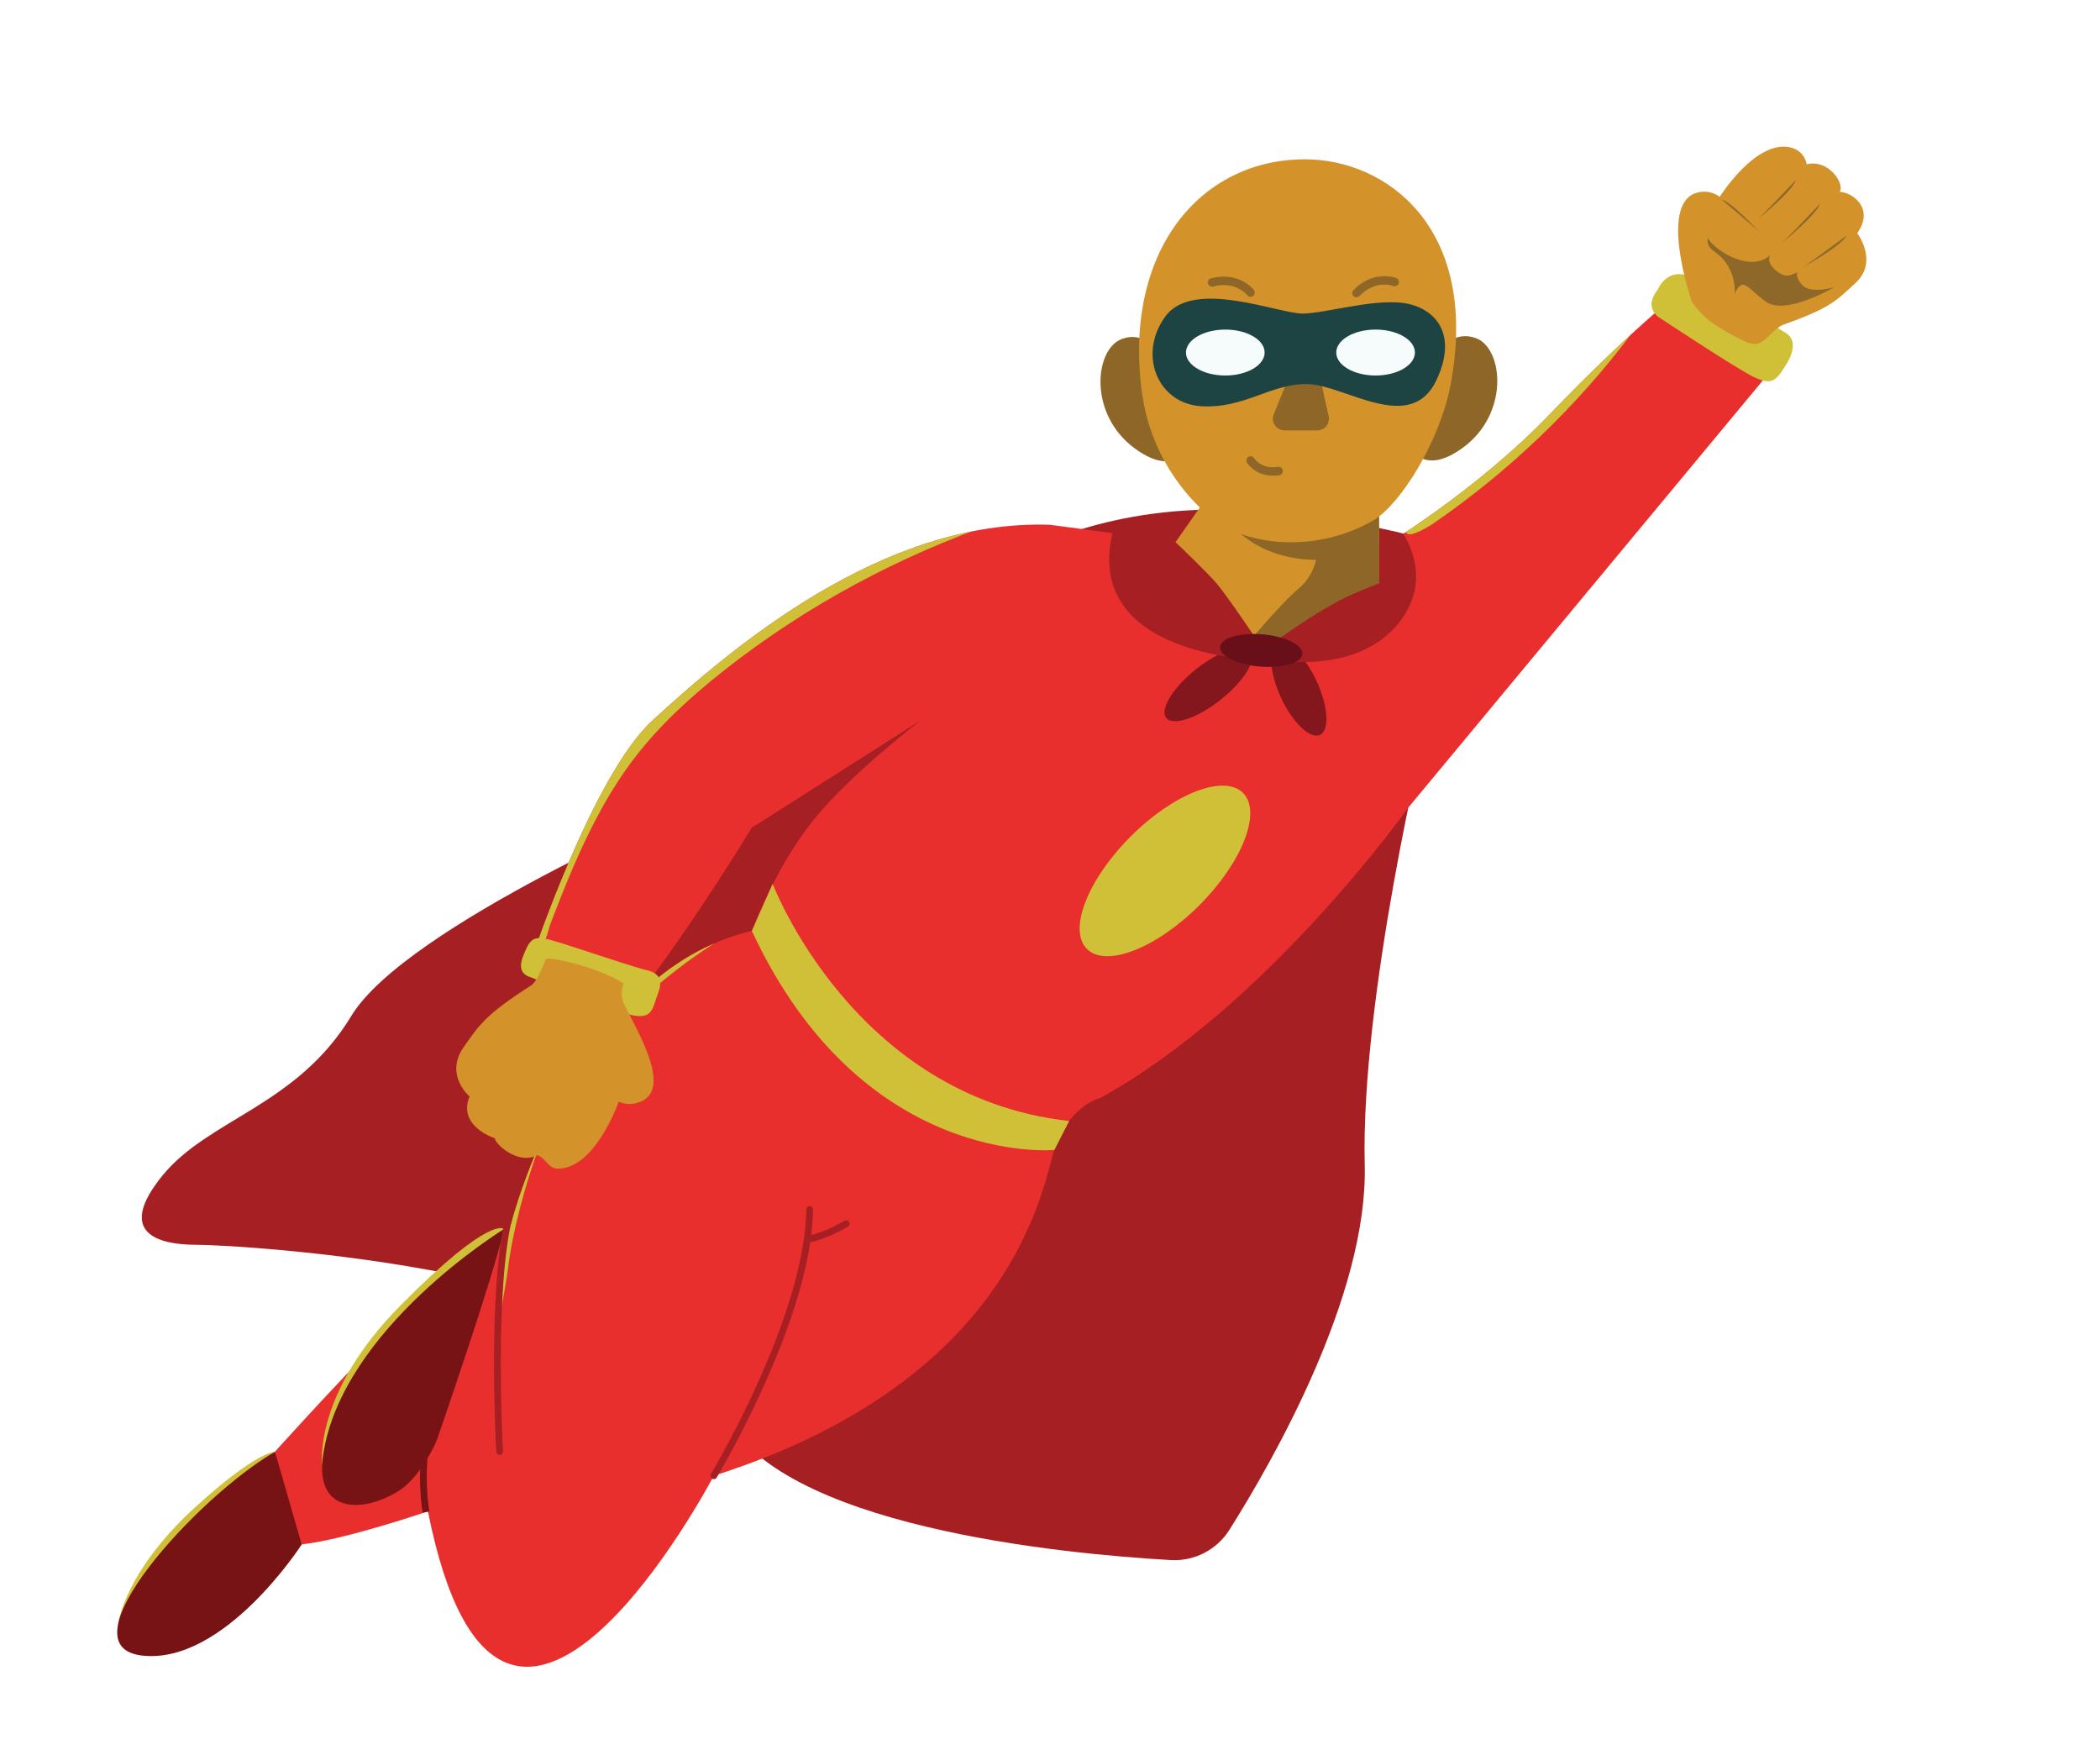
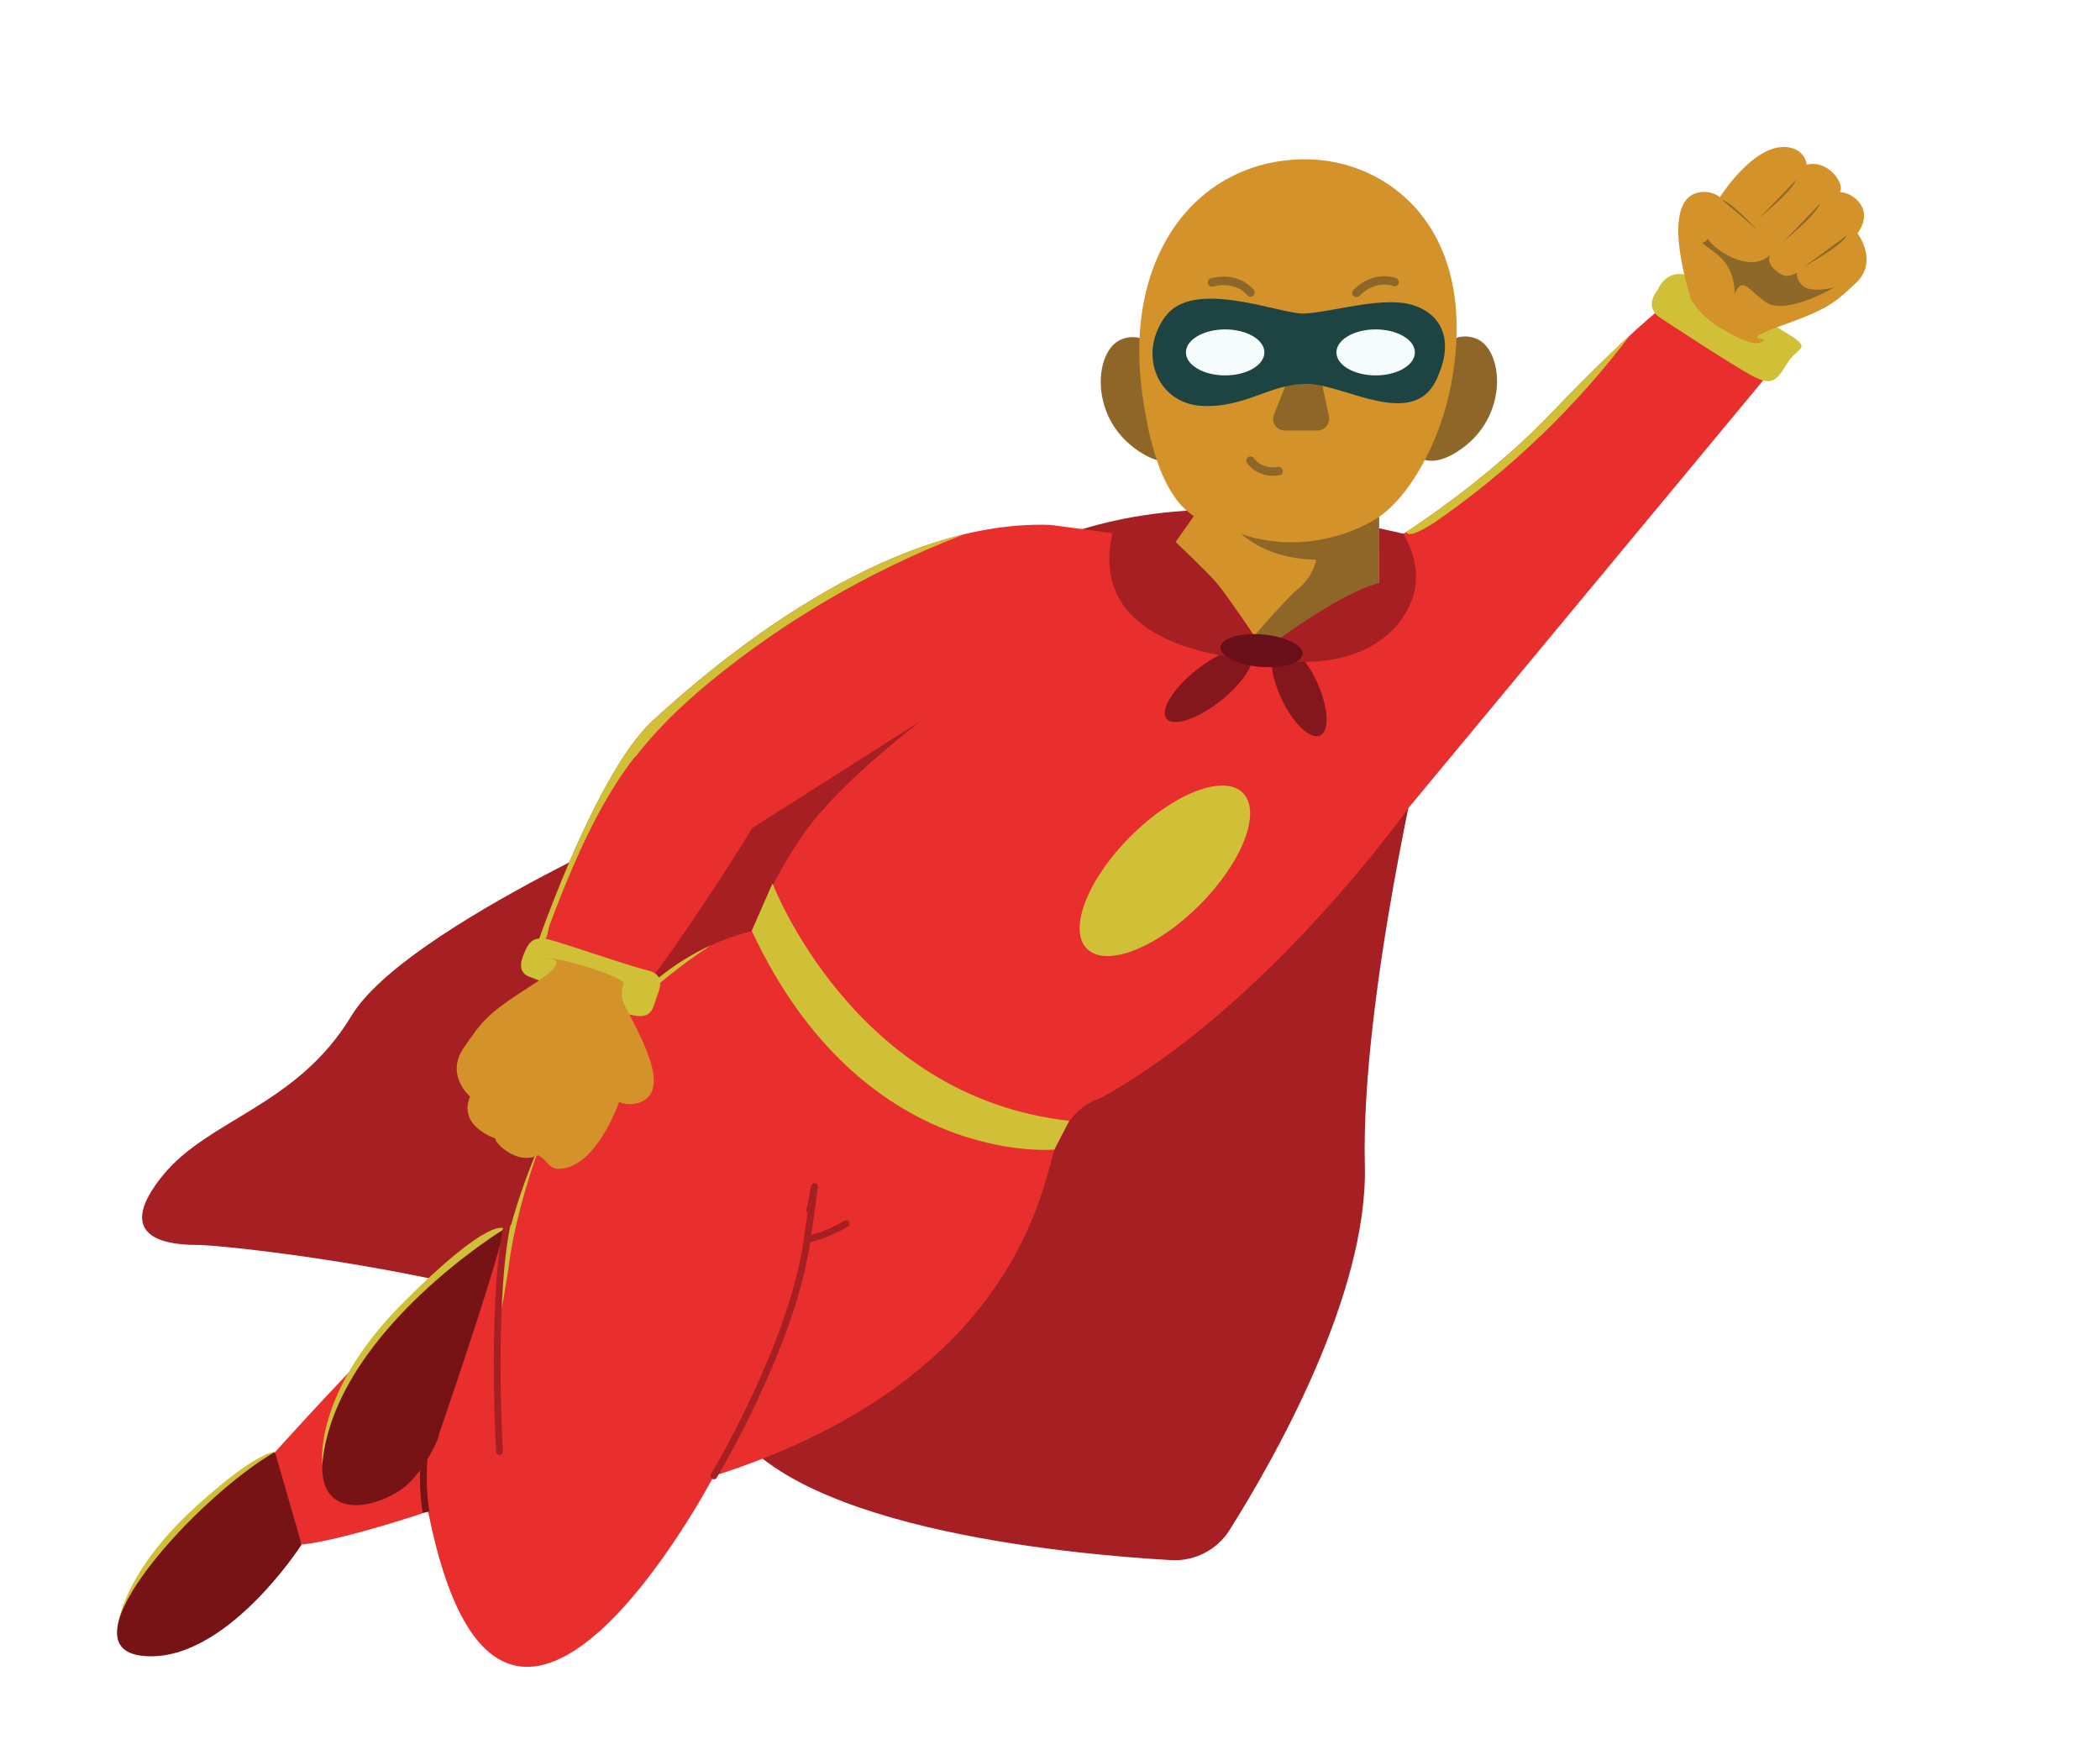
- <svg xmlns="http://www.w3.org/2000/svg" id="Layer_2" data-name="Layer 2" viewBox="0 0 621 514">
+ <svg xmlns="http://www.w3.org/2000/svg" id="Layer_2" version="1.1" viewBox="0 0 621 514">
  <defs>
+     <style>
+       .st0 {
+         fill: #8e6728;
+       }
+ 
+       .st1 {
+         fill: #f6fbfc;
+       }
+ 
+       .st2 {
+         fill: #8d6829;
+       }
+ 
+       .st3 {
+         stroke: #8e6728;
+         stroke-width: 2.5px;
+       }
+ 
+       .st3, .st4 {
+         stroke-linecap: round;
+       }
+ 
+       .st3, .st4, .st5, .st6 {
+         fill: none;
+         stroke-miterlimit: 10;
+       }
+ 
+       .st4, .st5 {
+         stroke: #a61f23;
+       }
+ 
+       .st4, .st6 {
+         stroke-width: 2px;
+       }
+ 
+       .st7 {
+         fill: #1d4443;
+       }
+ 
+       .st8 {
+         clip-path: url(#clippath-1);
+       }
+ 
+       .st9 {
+         fill: #a61f23;
+       }
+ 
+       .st10 {
+         fill: #d0c037;
+       }
+ 
+       .st11 {
+         fill: #771315;
+       }
+ 
+       .st12 {
+         fill: #680f19;
+       }
+ 
+       .st13 {
+         fill: #84161d;
+       }
+ 
+       .st14 {
+         fill: #e82f2d;
+       }
+ 
+       .st15 {
+         fill: #d3932a;
+       }
+ 
+       .st6 {
+         stroke: #771315;
+       }
+ 
+       .st16 {
+         clip-path: url(#clippath);
+       }
+     </style>
    <clipPath id="clippath">
-       <path d="M491.95,90.39l31.22,19.85-106.74,128.57s-41.55,58.62-91.06,85.83c0,0-10.13,2.32-14.19,17.37-4.05,15.06-15.92,67.49-100.1,94.34,0,0-62.77,119.74-84.54,10.52,0,0-24.26,8.33-37.32,9.78,0,0-7.91-14.71-7.91-27.41,0,0,56.34-62.8,69.77-67.16,0,0,18.64-74.5,71.25-86.84,0,0,6.8-18.4,17.84-32.31s32.1-29.93,32.1-29.93l-49.94,31.73s-17.06,28.13-33.4,49.34l-31.77-10.4s18.1-54.42,35.73-70.59c23.73-21.76,68.21-59.62,117.61-57.91,0,0,20.01,2.6,37.12,5.1l60.08,2.15s28.05-16.42,50.89-40.23c19.66-20.5,33.37-31.83,33.37-31.83Z" fill="#e82f2d" />
+       <path class="st14" d="M492,90.4l31.2,19.9-106.7,128.6s-41.5,58.6-91.1,85.8c0,0-10.1,2.3-14.2,17.4-4.1,15.1-15.9,67.5-100.1,94.3,0,0-62.8,119.7-84.5,10.5,0,0-24.3,8.3-37.3,9.8,0,0-7.9-14.7-7.9-27.4,0,0,56.3-62.8,69.8-67.2,0,0,18.6-74.5,71.3-86.8,0,0,6.8-18.4,17.8-32.3s32.1-29.9,32.1-29.9l-49.9,31.7s-17.1,28.1-33.4,49.3l-31.8-10.4s18.1-54.4,35.7-70.6,68.2-59.6,117.6-57.9c0,0,20,2.6,37.1,5.1l60.1,2.1s28.1-16.4,50.9-40.2,33.4-31.8,33.4-31.8Z" />
    </clipPath>
    <clipPath id="clippath-1">
-       <polygon points="359.06 143.97 347.62 160.3 371.73 192.35 407.81 174.33 407.81 143.97 359.06 143.97" fill="#d3932a" />
+       <polygon class="st15" points="359.1 144 347.6 160.3 371.7 192.3 407.8 174.3 407.8 144 359.1 144" />
    </clipPath>
  </defs>
+   <path class="st14" d="M813.5,217.1" />
+   <path class="st15" d="M1035,54.3" />
  <g>
-     <path d="M424.15,105.46s4.91-8.55,12.61-5.34,9.62,22.06-4.06,32.18-17.31-2.91-17.31-2.91l8.76-23.93Z" fill="#8e6728" />
-     <path d="M344.05,105.7s-4.91-8.55-12.61-5.34-9.62,22.06,4.06,32.18,17.31-2.91,17.31-2.91l-8.76-23.93Z" fill="#8e6728" />
-     <path d="M421.56,215.47s-19.23,79.38-17.99,129.02c.96,38.4-27.21,87.56-40.02,107.86-3.73,5.91-10.35,9.33-17.32,8.93-31.06-1.76-117.31-9.72-132.52-44.2-18.61-42.19-143.66-49.02-155.59-49.02s-23.72-3.72-10.07-20.48,39.71-20.55,55.84-47.19,101.76-63.03,101.76-63.03l73.84-45.01,142.09,23.12Z" fill="#a61f23" />
-     <path d="M34.91,480.34s1.63-15.45,23.09-34.94c18.12-16.46,23.32-16.14,23.32-16.14" fill="#d0c037" />
-     <path d="M305.78,162.06s26.98-15.14,70.76-10.55,53.88,11.71,53.88,11.71l-10.32,12.81-111.65-5.91-2.68-8.06Z" fill="#a61f23" />
+     <path class="st0" d="M424.1,105.5s4.9-8.5,12.6-5.3,9.6,22.1-4.1,32.2-17.3-2.9-17.3-2.9l8.8-23.9Z" />
+     <path class="st0" d="M344.1,105.7s-4.9-8.5-12.6-5.3-9.6,22.1,4.1,32.2,17.3-2.9,17.3-2.9l-8.8-23.9Z" />
+     <path class="st9" d="M421.6,215.5s-19.2,79.4-18,129c1,38.4-27.2,87.6-40,107.9-3.7,5.9-10.4,9.3-17.3,8.9-31.1-1.8-117.3-9.7-132.5-44.2s-143.7-49-155.6-49-23.7-3.7-10.1-20.5,39.7-20.5,55.8-47.2,101.8-63,101.8-63l73.8-45,142.1,23.1Z" />
+     <path class="st10" d="M34.9,480.3s1.6-15.5,23.1-34.9c18.1-16.5,23.3-16.1,23.3-16.1" />
+     <path class="st9" d="M305.8,162.1s27-15.1,70.8-10.5,53.9,11.7,53.9,11.7l-10.3,12.8-111.7-5.9-2.7-8.1Z" />
    <g>
-       <path d="M491.95,90.39l31.22,19.85-106.74,128.57s-41.55,58.62-91.06,85.83c0,0-10.13,2.32-14.19,17.37-4.05,15.06-15.92,67.49-100.1,94.34,0,0-62.77,119.74-84.54,10.52,0,0-24.26,8.33-37.32,9.78,0,0-7.91-14.71-7.91-27.41,0,0,56.34-62.8,69.77-67.16,0,0,18.64-74.5,71.25-86.84,0,0,6.8-18.4,17.84-32.31s32.1-29.93,32.1-29.93l-49.94,31.73s-17.06,28.13-33.4,49.34l-31.77-10.4s18.1-54.42,35.73-70.59c23.73-21.76,68.21-59.62,117.61-57.91,0,0,20.01,2.6,37.12,5.1l60.08,2.15s28.05-16.42,50.89-40.23c19.66-20.5,33.37-31.83,33.37-31.83Z" fill="#e82f2d" />
-       <g clip-path="url(#clippath)">
-         <path d="M187.87,223.81c7.4-9.59,16.44-17.82,25.94-25.34,24.44-19.33,52.3-34.27,81.81-44.31-17.7-.11-35.16,4.96-51.08,12.71-15.91,7.76-30.4,18.14-44.27,29.13-7.96,6.31-15.83,12.9-21.98,20.99-6.79,8.92-11.26,19.34-15.66,29.65-2.87,6.71-5.74,13.45-7.64,20.5-.74,2.73-1.31,5.71-.27,8.34.65,1.65,3.33,4.45,5.4,3.54,1.52-.67,2.04-4.24,2.57-5.65,2.23-5.84,4.52-11.67,7-17.4,4.9-11.31,10.61-22.36,18.17-32.15Z" fill="#d0c037" />
-         <path d="M159.29,339.44c9.73-26.34,30.65-47.4,54.55-62.16,1.98-1.23,4.3-3.37,3.21-5.44-1.02-1.94-24.5,18.26-26.55,19.06-23.35,9.2-22.64,7.15-34.5,29.27-8.43,15.71-7.02,25.4-6.94,43.21.01,2.92-3.17,32.54-2.14,29.28,1.1-3.46,2.94-14.6,3.36-18.01,1.34-10.86,5.21-24.93,9.01-35.22Z" fill="#d0c037" />
-         <path d="M423.93,154.73c22.39-15.41,42.26-34.45,58.61-56.16-5.8,2.58-10.87,6.52-15.74,10.59-10.16,8.49-19.7,17.7-29.22,26.9-5.01,4.84-10.02,9.67-15.03,14.51-.82.79-7.14,5.96-6.69,6.92.88,1.86,7.23-2.18,8.07-2.75Z" fill="#d0c037" />
+       <path class="st14" d="M492,90.4l31.2,19.9-106.7,128.6s-41.5,58.6-91.1,85.8c0,0-10.1,2.3-14.2,17.4-4.1,15.1-15.9,67.5-100.1,94.3,0,0-62.8,119.7-84.5,10.5,0,0-24.3,8.3-37.3,9.8,0,0-7.9-14.7-7.9-27.4,0,0,56.3-62.8,69.8-67.2,0,0,18.6-74.5,71.3-86.8,0,0,6.8-18.4,17.8-32.3s32.1-29.9,32.1-29.9l-49.9,31.7s-17.1,28.1-33.4,49.3l-31.8-10.4s18.1-54.4,35.7-70.6,68.2-59.6,117.6-57.9c0,0,20,2.6,37.1,5.1l60.1,2.1s28.1-16.4,50.9-40.2,33.4-31.8,33.4-31.8Z" />
+       <g class="st16">
+         <path class="st10" d="M187.9,223.8c7.4-9.6,16.4-17.8,25.9-25.3,24.4-19.3,52.3-34.3,81.8-44.3-17.7-.1-35.2,5-51.1,12.7-15.9,7.8-30.4,18.1-44.3,29.1-8,6.3-15.8,12.9-22,21-6.8,8.9-11.3,19.3-15.7,29.6-2.9,6.7-5.7,13.4-7.6,20.5-.7,2.7-1.3,5.7-.3,8.3.7,1.6,3.3,4.4,5.4,3.5s2-4.2,2.6-5.6c2.2-5.8,4.5-11.7,7-17.4,4.9-11.3,10.6-22.4,18.2-32.2Z" />
+         <path class="st10" d="M159.3,339.4c9.7-26.3,30.7-47.4,54.5-62.2,2-1.2,4.3-3.4,3.2-5.4-1-1.9-24.5,18.3-26.5,19.1-23.3,9.2-22.6,7.2-34.5,29.3-8.4,15.7-7,25.4-6.9,43.2s-3.2,32.5-2.1,29.3,2.9-14.6,3.4-18c1.3-10.9,5.2-24.9,9-35.2Z" />
+         <path class="st10" d="M423.9,154.7c22.4-15.4,42.3-34.5,58.6-56.2-5.8,2.6-10.9,6.5-15.7,10.6-10.2,8.5-19.7,17.7-29.2,26.9-5,4.8-10,9.7-15,14.5s-7.1,6-6.7,6.9c.9,1.9,7.2-2.2,8.1-2.8Z" />
      </g>
    </g>
-     <ellipse cx="344.49" cy="257.52" rx="32.63" ry="14.37" transform="translate(-81.19 319.01) rotate(-45)" fill="#d0c037" />
-     <path d="M228.48,261.33s23.93,63.08,87.69,70.13l-4.37,8.55s-56.76,5.5-89.46-64.75l6.15-13.93Z" fill="#d0c037" />
-     <ellipse cx="357.36" cy="202.38" rx="15.94" ry="5.8" transform="translate(-48.36 266.01) rotate(-38.44)" fill="#84161d" />
-     <ellipse cx="384.07" cy="203.87" rx="5.8" ry="14.82" transform="translate(-50.14 180.78) rotate(-24.92)" fill="#84161d" />
-     <path d="M95.28,433.02s-2.84-20.81,23.28-47.16c26.68-26.92,30.51-22.47,30.51-22.47l-53.79,69.63Z" fill="#d0c037" />
-     <path d="M129.66,424.42s16.15-46.6,19.4-61.02c0,0-48.06,29.34-53.53,66.97-2.52,17.37,12.07,17.15,22.75,10.21,5.5-3.58,10.52-13.02,11.37-16.15Z" fill="#771315" />
-     <path d="M89.22,456.67s-22.84,35.49-47.09,32.86,16.34-47.09,39.18-60.27l7.91,27.41Z" fill="#771315" />
-     <path d="M490.16,85.73s2.82-7.25,10.27-3.71c6.95,3.3,19.45,11.38,27.67,16.44,1.96,1.21,3.38,3.92.21,9.15-3.18,5.23-4.48,6.46-10.11,3.65-5.17-2.58-27.58-17.39-27.58-17.39,0,0-4.69-2.82-.47-8.14Z" fill="#d0c037" />
-     <path d="M500.25,89.09s-10.61-30.8,2.72-32.34c3.54-.41,5.57,1.47,5.57,1.47,0,0,10.67-17.08,21-14.61,2.58.62,4.27,2.54,4.74,4.98,6.26-1.65,11.32,5.57,9.76,8.14,3.51.04,10.47,4.77,5.17,12.22,0,0,6.42,8.38-.56,14.78-5.81,5.33-7.3,7.27-21.41,12.34-2,.72-4.07,3.55-5.85,4.72-2.49,1.65-3.66,1.5-12.67-3.75-5.7-3.33-8.48-7.95-8.48-7.95Z" fill="#d3932a" />
+     <ellipse class="st10" cx="344.5" cy="257.5" rx="32.6" ry="14.4" transform="translate(-81.2 319) rotate(-45)" />
+     <path class="st10" d="M228.5,261.3s23.9,63.1,87.7,70.1l-4.4,8.5s-56.8,5.5-89.5-64.7l6.1-13.9Z" />
+     <ellipse class="st13" cx="357.4" cy="202.4" rx="15.9" ry="5.8" transform="translate(-48.4 266) rotate(-38.4)" />
+     <ellipse class="st13" cx="384.1" cy="203.9" rx="5.8" ry="14.8" transform="translate(-50.1 180.8) rotate(-24.9)" />
+     <path class="st10" d="M95.3,433s-2.8-20.8,23.3-47.2c26.7-26.9,30.5-22.5,30.5-22.5l-53.8,69.6Z" />
+     <path class="st11" d="M129.7,424.4s16.1-46.6,19.4-61c0,0-48.1,29.3-53.5,67-2.5,17.4,12.1,17.2,22.8,10.2,5.5-3.6,10.5-13,11.4-16.1Z" />
+     <path class="st11" d="M89.2,456.7s-22.8,35.5-47.1,32.9,16.3-47.1,39.2-60.3l7.9,27.4Z" />
+     <path class="st10" d="M490.2,85.7s2.8-7.3,10.3-3.7,19.5,11.4,27.7,16.4,3.4,3.9.2,9.2c-3.2,5.2-4.5,6.5-10.1,3.6s-27.6-17.4-27.6-17.4c0,0-4.7-2.8-.5-8.1Z" />
+     <path class="st15" d="M500.3,89.1s-10.6-30.8,2.7-32.3c3.5-.4,5.6,1.5,5.6,1.5,0,0,10.7-17.1,21-14.6,2.6.6,4.3,2.5,4.7,5,6.3-1.6,11.3,5.6,9.8,8.1,3.5,0,10.5,4.8,5.2,12.2,0,0,6.4,8.4-.6,14.8-5.8,5.3-7.3,7.3-21.4,12.3s-4.1,3.6-5.8,4.7-3.7,1.5-12.7-3.8c-5.7-3.3-8.5-8-8.5-8Z" />
    <g>
-       <polygon points="359.06 143.97 347.62 160.3 371.73 192.35 407.81 174.33 407.81 143.97 359.06 143.97" fill="#d3932a" />
-       <g clip-path="url(#clippath-1)">
-         <path d="M359.47,147.73s6.04,17.41,29.68,17.84c0,0-.79,4.86-5.21,8.53-5.4,4.48-17.12,18.62-17.12,18.62l22.3.52,20.86-17.19-1.71-29.91-55.61-1.57,6.8,3.16Z" fill="#8e6728" />
+       <polygon class="st15" points="359.1 144 347.6 160.3 371.7 192.3 407.8 174.3 407.8 144 359.1 144" />
+       <g class="st8">
+         <path class="st0" d="M359.5,147.7s6,17.4,29.7,17.8c0,0-.8,4.9-5.2,8.5s-17.1,18.6-17.1,18.6l22.3.5,20.9-17.2-1.7-29.9-55.6-1.6,6.8,3.2Z" />
      </g>
    </g>
-     <path d="M414.91,157.74s5.25,7.65,3.49,16.49c-1.99,9.97-12.03,21.28-32.22,21.51-38.09.44-63.49-11.37-57.22-38.06l8.48-.95,10.18,3.58s9.41,8.93,12.19,12.24c3.32,3.94,11.93,16.8,11.93,16.8l4.96.68s7.32-5.64,17.15-11.26c5.81-3.32,13.97-6.28,13.97-6.28v-11.36l7.1-3.39Z" fill="#a61f23" />
-     <ellipse cx="372.98" cy="192.35" rx="4.78" ry="12.21" transform="translate(149.63 547.63) rotate(-85.13)" fill="#680f19" />
-     <path d="M385.96,47.1c-31.23-.02-53.72,27.37-48.32,68.61,3.19,24.34,20.11,38.38,26.45,41.09,15.26,6.5,31.64,3.21,42.05-2.96,8.12-4.81,19.82-23.61,22.92-40.61,8.46-46.38-19.5-66.11-43.11-66.13Z" fill="#d3932a" />
-     <path d="M380.98,111.87l-4.33,10.69c-.92,2.26.79,4.71,3.29,4.71h9.52c2.25,0,3.93-2.02,3.45-4.17l-2.45-11.08c-.39-1.77-2.13-2.95-3.97-2.68l-2.75.39c-1.25.18-2.31,1-2.77,2.14Z" fill="#8e6728" />
+     <path class="st9" d="M414.9,157.7s5.2,7.7,3.5,16.5c-2,10-12,21.3-32.2,21.5-38.1.4-63.5-11.4-57.2-38.1l8.5-.9,10.2,3.6s9.4,8.9,12.2,12.2,11.9,16.8,11.9,16.8l5,.7s7.3-5.6,17.1-11.3,14-6.3,14-6.3v-11.4l7.1-3.4Z" />
+     <ellipse class="st12" cx="373" cy="192.3" rx="4.8" ry="12.2" transform="translate(149.6 547.6) rotate(-85.1)" />
+     <path class="st15" d="M386,47.1c-31.2,0-53.7,27.4-48.3,68.6s20.1,38.4,26.5,41.1c15.3,6.5,31.6,3.2,42.1-3s19.8-23.6,22.9-40.6c8.5-46.4-19.5-66.1-43.1-66.1Z" />
+     <path class="st0" d="M381,111.9l-4.3,10.7c-.9,2.3.8,4.7,3.3,4.7h9.5c2.3,0,3.9-2,3.5-4.2l-2.4-11.1c-.4-1.8-2.1-2.9-4-2.7l-2.7.4c-1.3.2-2.3,1-2.8,2.1Z" />
    <g>
-       <path d="M344.67,93.5c8.32-11.31,33.83-.55,40.81-.78s19.52-4.1,28.73-3.22,17.46,8.33,10.54,22.95c-7.66,16.19-27.07,1.34-38.05,1.12s-18.63,7.32-31.5,6.54-18.85-15.31-10.54-26.62Z" fill="#1d4443" />
-       <ellipse cx="362.34" cy="104.24" rx="11.63" ry="6.79" fill="#f6fbfc" />
-       <ellipse cx="406.78" cy="104.24" rx="11.63" ry="6.79" fill="#f6fbfc" />
+       <path class="st7" d="M344.7,93.5c8.3-11.3,33.8-.6,40.8-.8s19.5-4.1,28.7-3.2,17.5,8.3,10.5,22.9-27.1,1.3-38,1.1-18.6,7.3-31.5,6.5-18.9-15.3-10.5-26.6Z" />
+       <ellipse class="st1" cx="362.3" cy="104.2" rx="11.6" ry="6.8" />
+       <ellipse class="st1" cx="406.8" cy="104.2" rx="11.6" ry="6.8" />
    </g>
-     <path d="M369.81,136.15s2.47,4.03,8.3,3.13" fill="none" stroke="#8e6728" stroke-linecap="round" stroke-miterlimit="10" stroke-width="2.5" />
-     <path d="M369.81,86.52s-3.81-5-11.39-3.02" fill="none" stroke="#8e6728" stroke-linecap="round" stroke-miterlimit="10" stroke-width="2.5" />
-     <path d="M412.44,83.39s-5.83-2.34-11.32,3.25" fill="none" stroke="#8e6728" stroke-linecap="round" stroke-miterlimit="10" stroke-width="2.5" />
-     <path d="M211.08,436.36s23.18-38.56,27.62-69.82c.43-3.05.69-6.03.73-8.9" fill="none" stroke="#a61f23" stroke-linecap="round" stroke-miterlimit="10" stroke-width="2" />
-     <path d="M250.2,361.82s-4.97,3.22-11.49,4.72" fill="none" stroke="#a61f23" stroke-linecap="round" stroke-miterlimit="10" stroke-width="2" />
-     <path d="M147.75,429.2s-2.77-48.2,3-70.31" fill="none" stroke="#a61f23" stroke-linecap="round" stroke-miterlimit="10" stroke-width="2" />
-     <path d="M126,447.06s-2.19-10.88.69-25.29" fill="none" stroke="#771315" stroke-miterlimit="10" stroke-width="2" />
-     <path d="M194.59,293.72c-1.73,4.39-1.45,7.97-8.29,6.31-6.37-1.55-22.1-8.44-29.82-11.22-1.84-.66-3.31-2.28-1.76-6.17,1.93-4.85,2.81-6.11,7.99-4.74,4.76,1.26,20.02,6.56,27.2,8.62,2.06.59,7.12,1,4.67,7.2Z" fill="#d0c037" />
-     <path d="M184.38,290.76s-1.3,3.27.17,6.19c4.42,8.79,14.43,25.46,4.46,28.97-3.53,1.24-6.04-.21-6.04-.21,0,0-6.94,19.96-18.08,19.84-2.78-.03-3.51-3.19-6.01-3.99-6.02,3.14-12.98-3.94-12.47-4.96,0,0-11.23-3.54-7.55-12.39,0,0-7.47-6.3-1.82-14.48,4.7-6.8,6.82-9.92,20.07-18.39,1.88-1.2,4.33-7.8,4.33-7.8,0,0,1.85-.78,12.29,2.5,6.61,2.07,10.64,4.72,10.64,4.72Z" fill="#d3932a" />
-     <path d="M523.44,75.45s-1.25,2,1.56,4.39,4.05,1.76,6.48.73c0,0-.76,1.36,1.53,3.77,2.54,2.67,9.41.58,9.41.58,0,0-14.47,8.53-20.26,4.27s-6.65-7.5-9.18-2.4c0,0,.74-7.43-5.55-12.07-.71-.52-3.1-1.98-2.34-4.29,1.35,3.03,12.25,10.58,18.35,5.01Z" fill="#8d6829" />
+     <path class="st3" d="M369.8,136.2s2.5,4,8.3,3.1" />
+     <path class="st3" d="M369.8,86.5s-3.8-5-11.4-3" />
+     <path class="st3" d="M412.4,83.4s-5.8-2.3-11.3,3.2" />
+     <path class="st4" d="M211.1,436.4s23.2-38.6,27.6-69.8.7-6,.7-8.9" />
+     <path class="st4" d="M250.2,361.8s-5,3.2-11.5,4.7" />
+     <path class="st4" d="M147.7,429.2s-2.8-48.2,3-70.3" />
+     <path class="st6" d="M126,447.1s-2.2-10.9.7-25.3" />
+     <path class="st5" d="M280.7,220.8" />
+     <path class="st5" d="M232.1,247.3" />
+     <path class="st5" d="M285.4,224" />
+     <path class="st10" d="M194.6,293.7c-1.7,4.4-1.4,8-8.3,6.3-6.4-1.5-22.1-8.4-29.8-11.2-1.8-.7-3.3-2.3-1.8-6.2s2.8-6.1,8-4.7,20,6.6,27.2,8.6c2.1.6,7.1,1,4.7,7.2Z" />
+     <path class="st15" d="M184.4,290.8s-1.3,3.3.2,6.2c4.4,8.8,14.4,25.5,4.5,29-3.5,1.2-6-.2-6-.2,0,0-6.9,20-18.1,19.8-2.8,0-3.5-3.2-6-4-6,3.1-13-3.9-12.5-5,0,0-11.2-3.5-7.5-12.4,0,0-7.5-6.3-1.8-14.5s6.8-9.9,20.1-18.4,4.3-7.8,4.3-7.8c0,0,1.8-.8,12.3,2.5s10.6,4.7,10.6,4.7Z" />
+     <path class="st2" d="M523.4,75.5s-1.2,2,1.6,4.4,4.1,1.8,6.5.7c0,0-.8,1.4,1.5,3.8s9.4.6,9.4.6c0,0-14.5,8.5-20.3,4.3s-6.6-7.5-9.2-2.4c0,0,.7-7.4-5.6-12.1s-3.1-2-2.3-4.3c1.4,3,12.3,10.6,18.3,5Z" />
  </g>
-   <path d="M531.08,53.2s-9.86,10.46-11.28,11.62c0,0,10.26-8.26,11.28-11.62Z" fill="#8d6829" />
-   <path d="M509.11,59s10.06,8.44,11.17,9.65c0,0-7.95-8.77-11.17-9.65Z" fill="#8d6829" />
-   <path d="M538.21,60.21s-9.86,10.46-11.28,11.62c0,0,10.26-8.26,11.28-11.62Z" fill="#8d6829" />
-   <path d="M546.11,69.63s-11.54,8.57-13.14,9.47c0,0,11.55-6.34,13.14-9.47Z" fill="#8d6829" />
+   <path class="st2" d="M531.1,53.2s-9.9,10.5-11.3,11.6c0,0,10.3-8.3,11.3-11.6Z" />
+   <path class="st2" d="M509.1,59s10.1,8.4,11.2,9.7c0,0-8-8.8-11.2-9.7Z" />
+   <path class="st2" d="M538.2,60.2s-9.9,10.5-11.3,11.6c0,0,10.3-8.3,11.3-11.6Z" />
+   <path class="st2" d="M546.1,69.6s-11.5,8.6-13.1,9.5c0,0,11.6-6.3,13.1-9.5Z" />
</svg>
